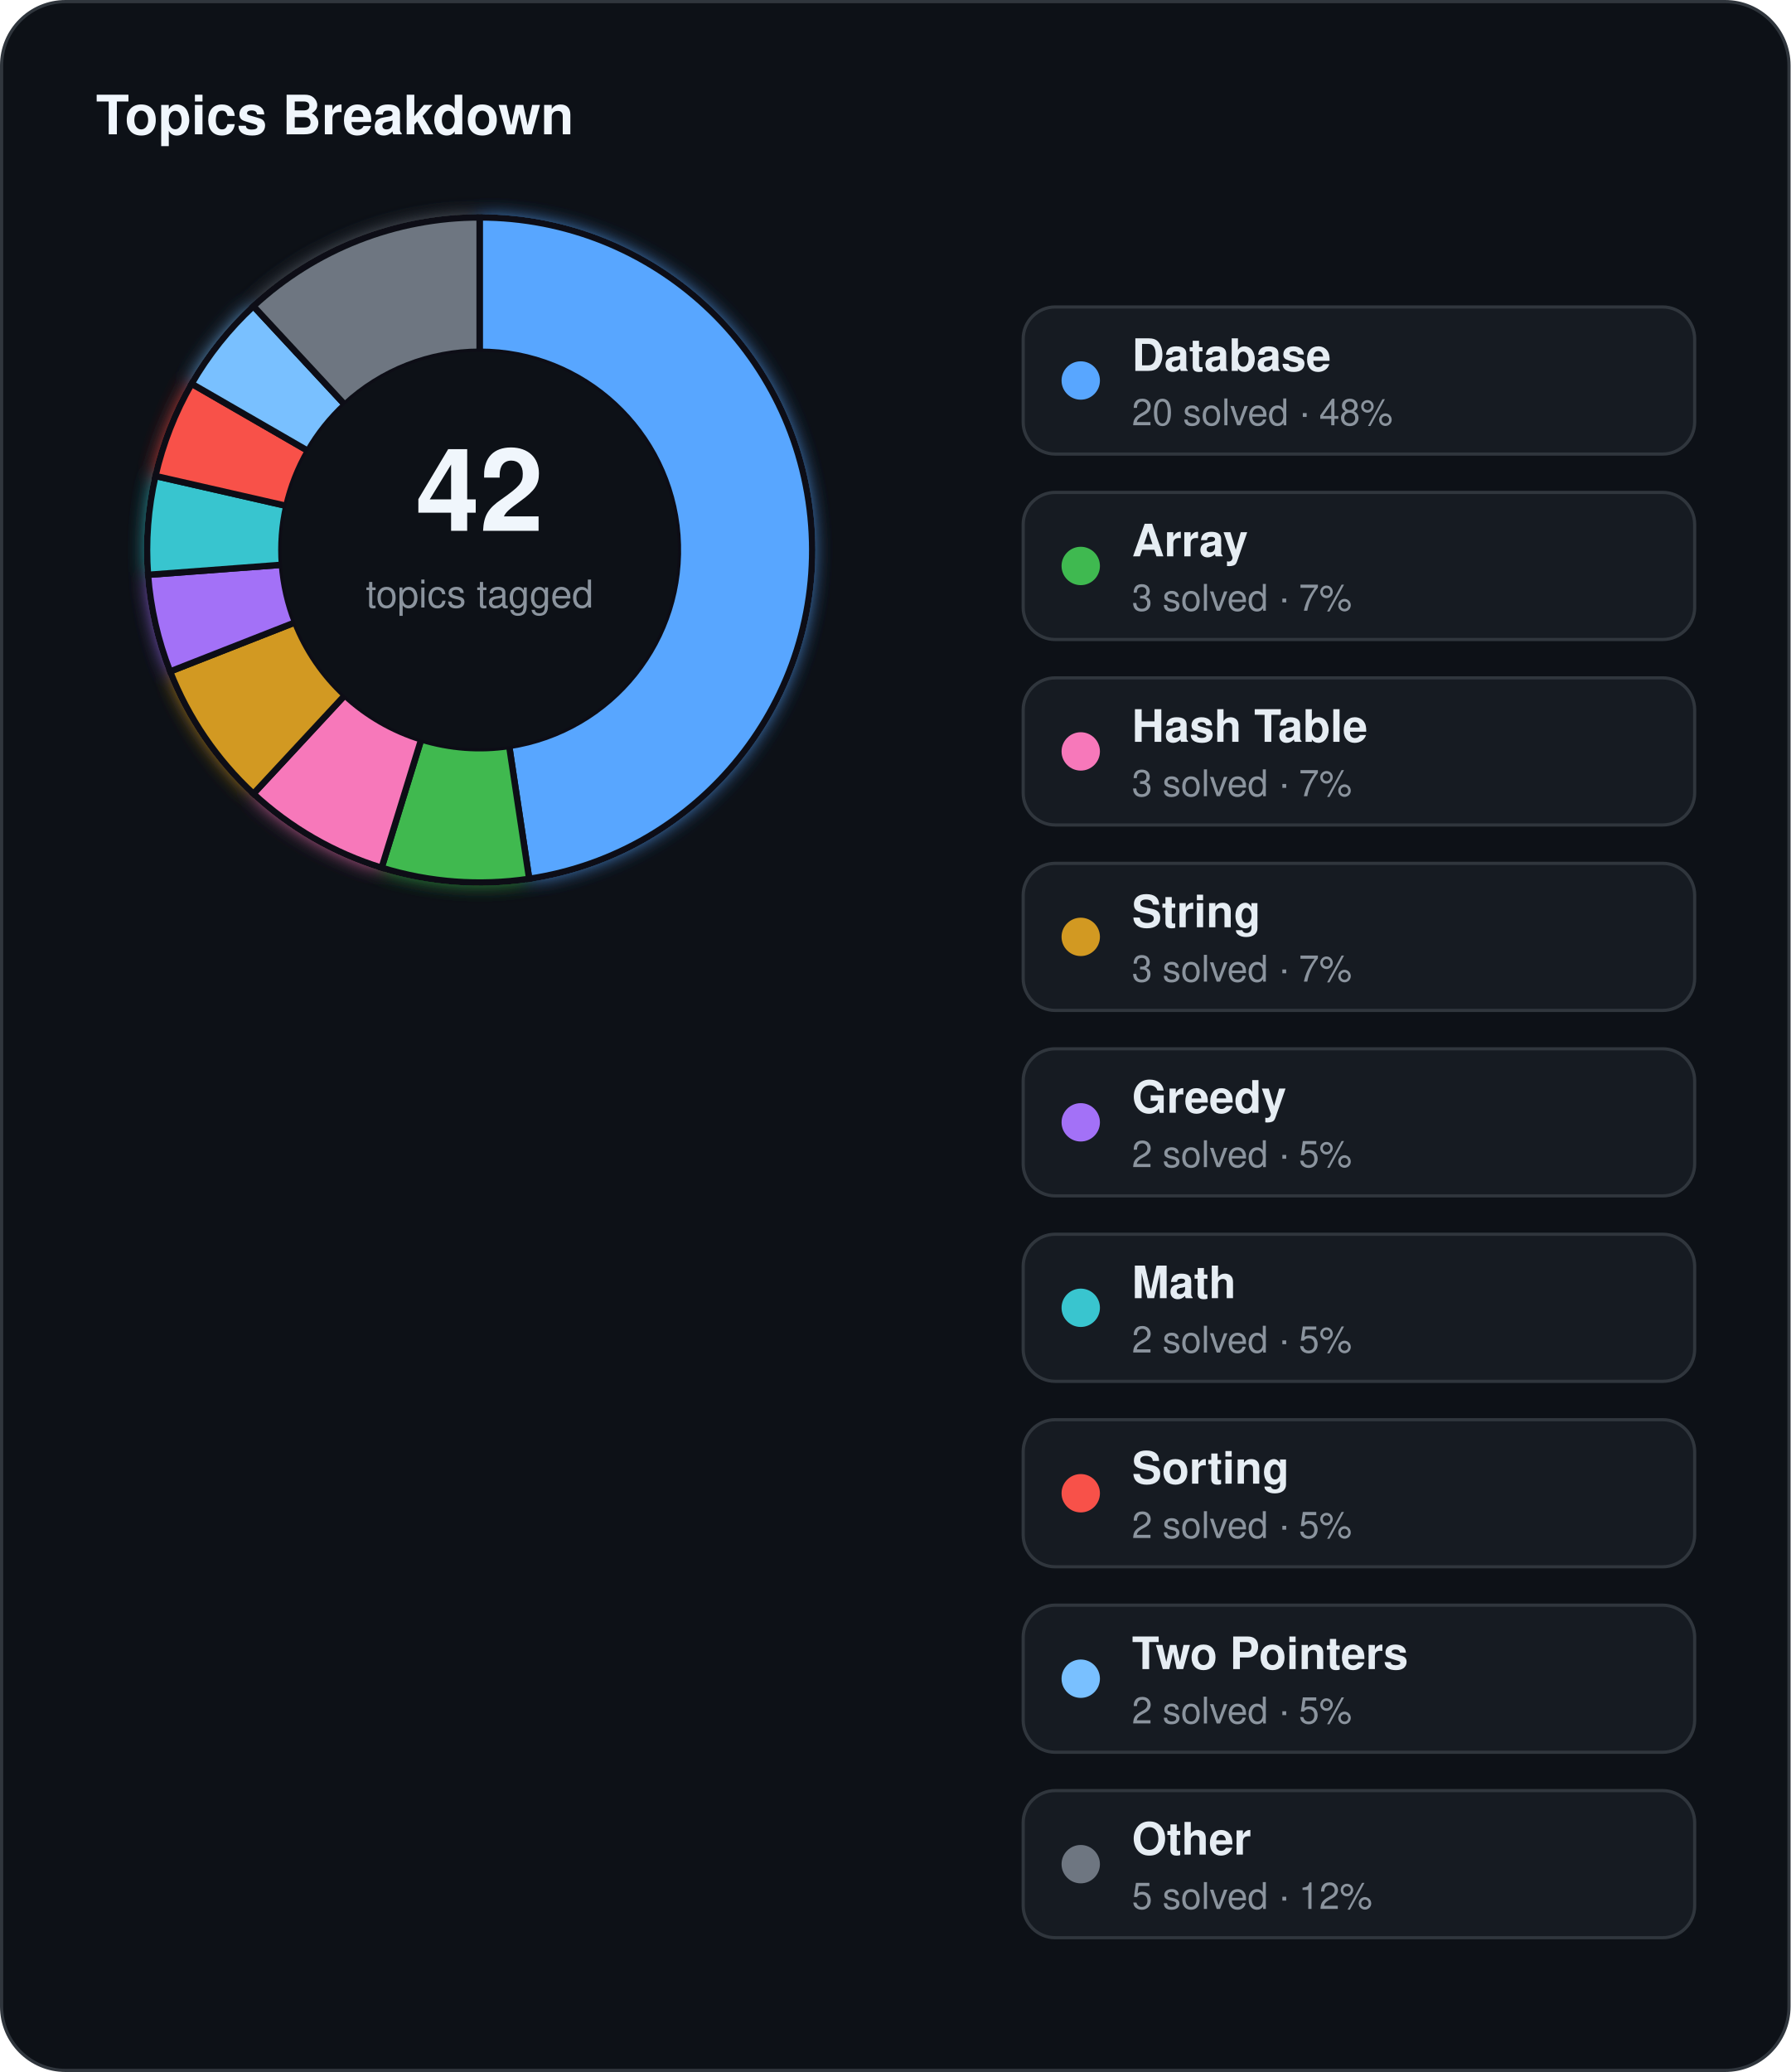
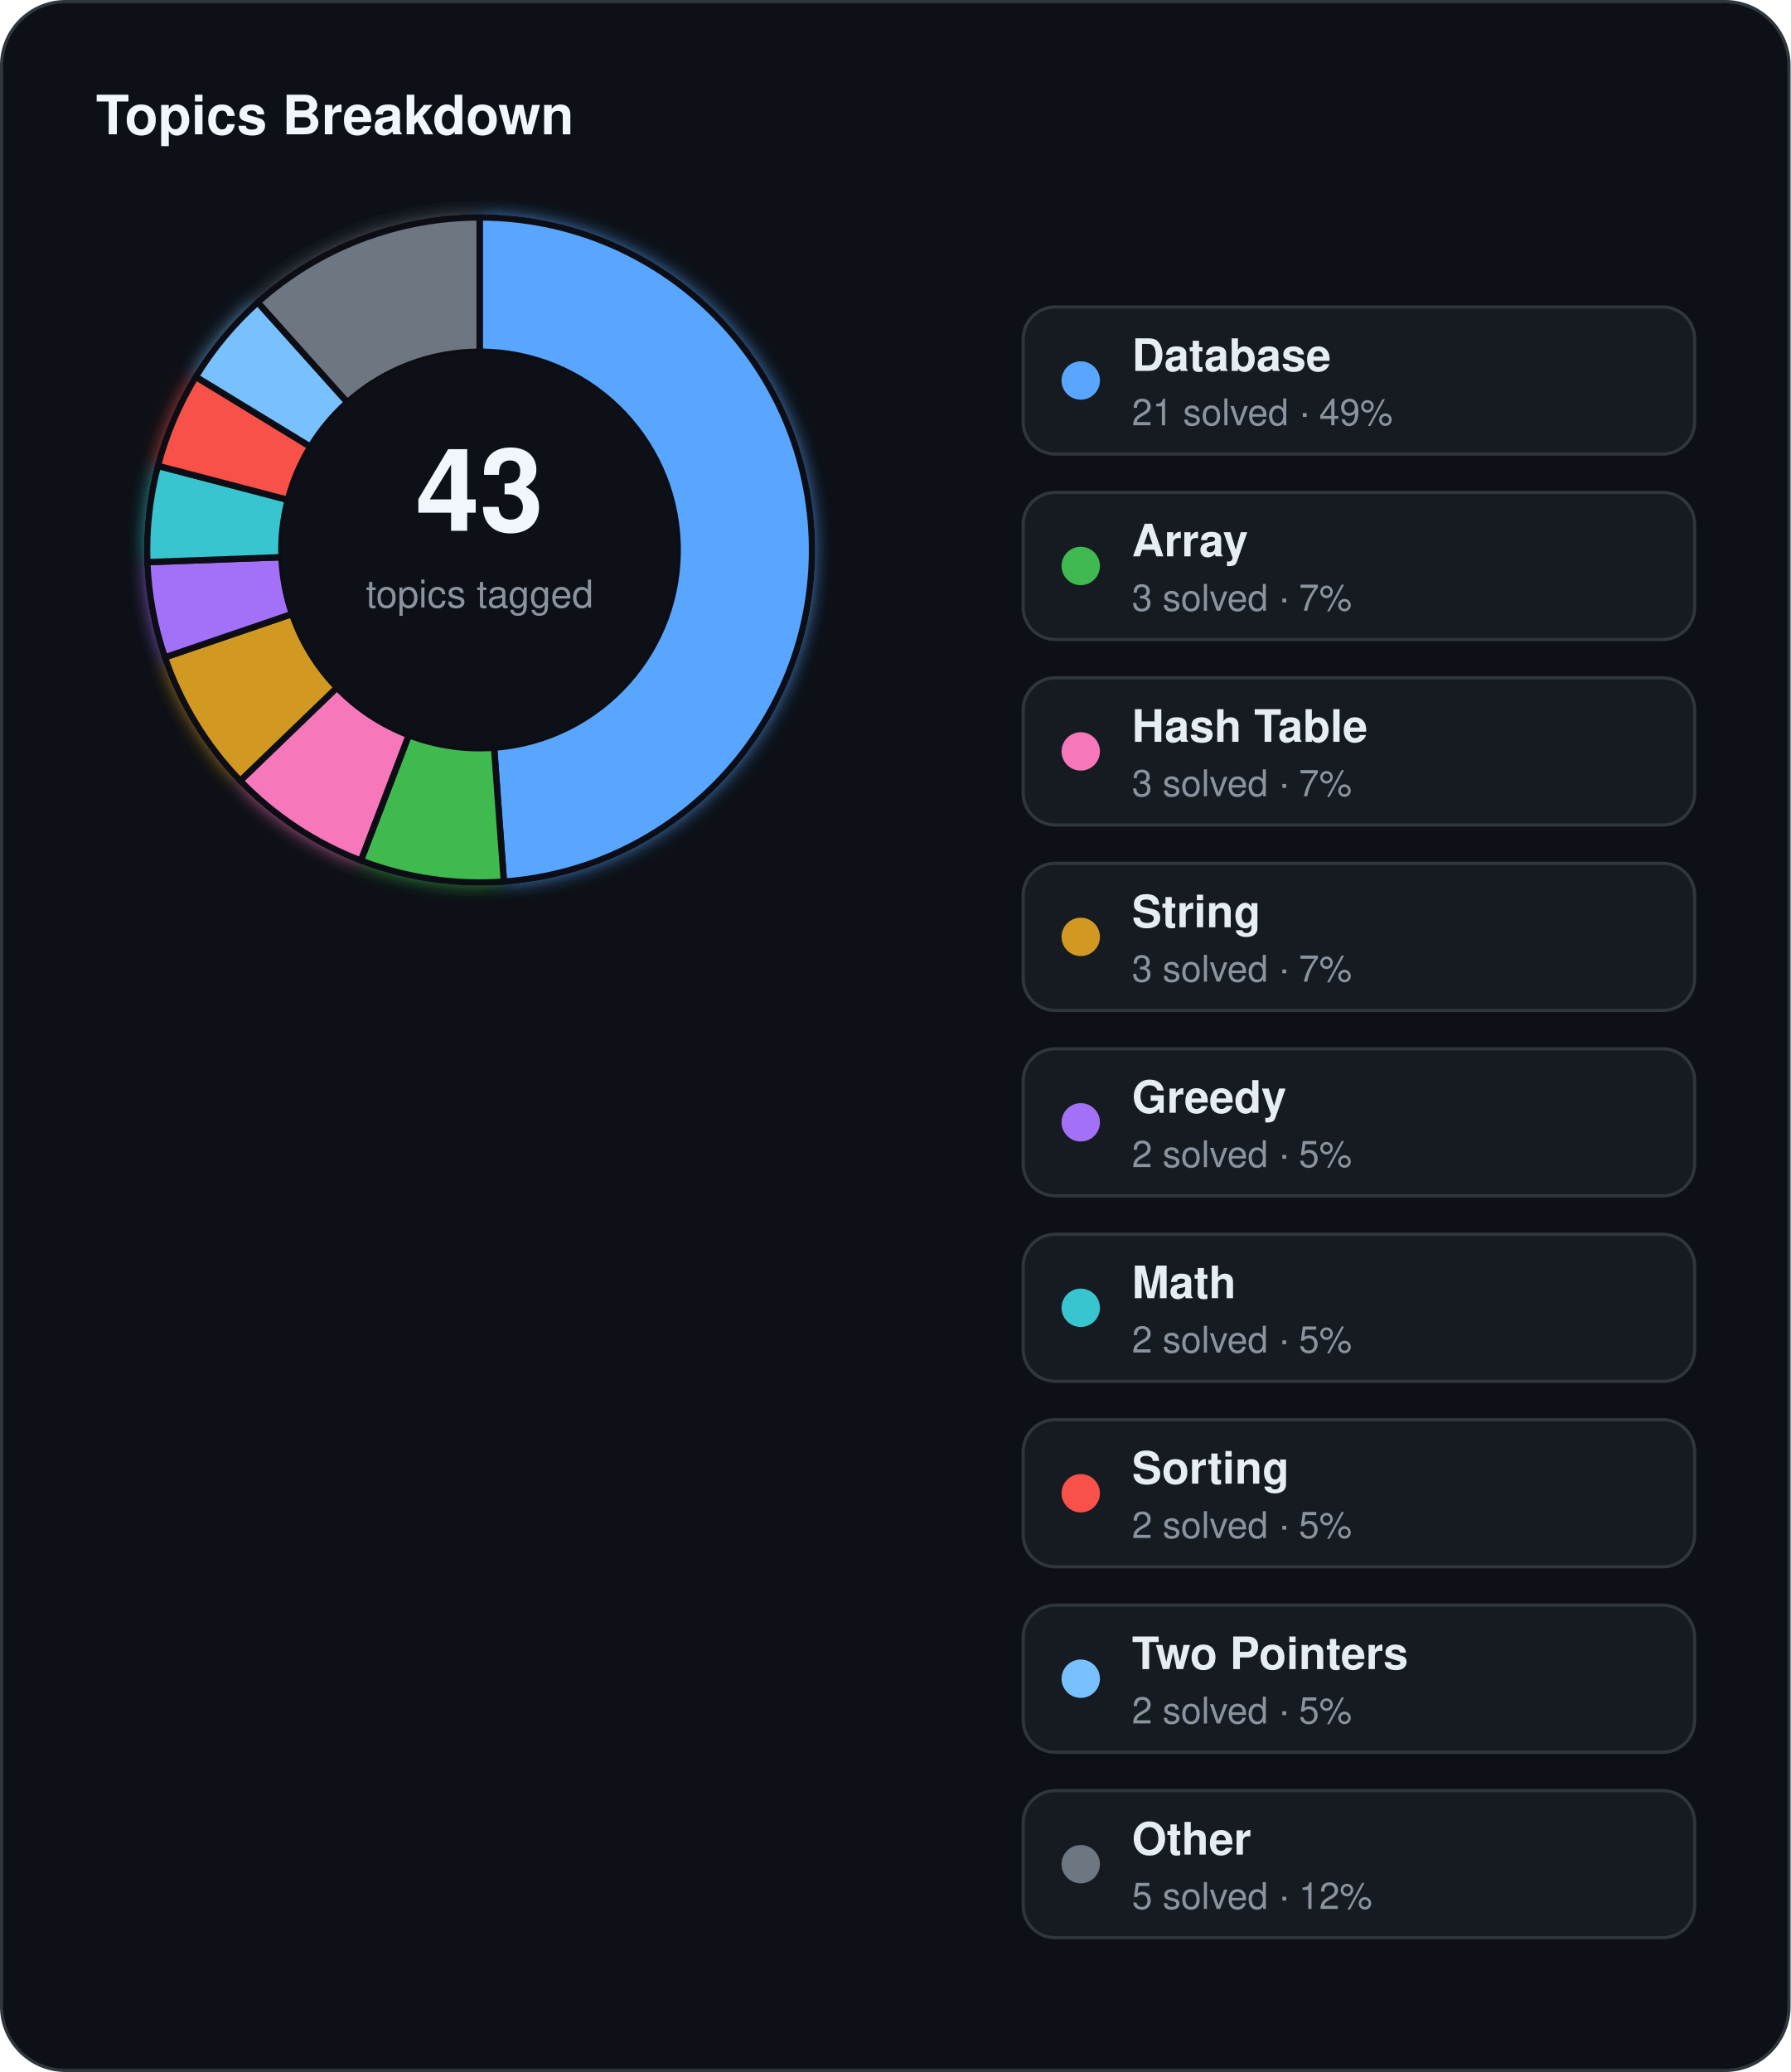
<svg xmlns="http://www.w3.org/2000/svg" width="560" height="648" viewBox="0 0 560 648">
  <defs>
    <filter id="topics-glow" x="-60%" y="-60%" width="220%" height="220%">
      <feGaussianBlur stdDeviation="3" result="blur" />
      <feMerge>
        <feMergeNode in="blur" />
        <feMergeNode in="SourceGraphic" />
      </feMerge>
    </filter>
  </defs>
  <rect x="0.5" y="0.5" width="559" height="647" rx="20" fill="#0d1117" stroke="#30363d" stroke-width="1" />
  <text x="30" y="42" fill="#f0f6fc" font-family="Segoe UI, Helvetica, Arial, sans-serif" font-size="17" font-weight="700">Topics Breakdown</text>
  <g filter="url(#topics-glow)">
-     <path d="M 150.00,68.00 A 104,104 0 0 1 165.50,274.84 L 159.24,233.31 A 62,62 0 0 0 150.00,110.00 Z" fill="#58a6ff" stroke="#0d1117" stroke-width="2" />
-     <path d="M 165.50,274.84 A 104,104 0 0 1 119.35,271.38 L 131.73,231.25 A 62,62 0 0 0 159.24,233.31 Z" fill="#3fb950" stroke="#0d1117" stroke-width="2" />
-     <path d="M 119.35,271.38 A 104,104 0 0 1 79.26,248.24 L 107.83,217.45 A 62,62 0 0 0 131.73,231.25 Z" fill="#f778ba" stroke="#0d1117" stroke-width="2" />
-     <path d="M 79.26,248.24 A 104,104 0 0 1 53.19,210.00 L 92.29,194.65 A 62,62 0 0 0 107.83,217.45 Z" fill="#d29922" stroke="#0d1117" stroke-width="2" />
-     <path d="M 53.19,210.00 A 104,104 0 0 1 46.29,179.77 L 88.17,176.63 A 62,62 0 0 0 92.29,194.65 Z" fill="#a371f7" stroke="#0d1117" stroke-width="2" />
-     <path d="M 46.29,179.77 A 104,104 0 0 1 48.61,148.86 L 89.55,158.20 A 62,62 0 0 0 88.17,176.63 Z" fill="#39c5cf" stroke="#0d1117" stroke-width="2" />
-     <path d="M 48.61,148.86 A 104,104 0 0 1 59.93,120.00 L 96.31,141.00 A 62,62 0 0 0 89.55,158.20 Z" fill="#f85149" stroke="#0d1117" stroke-width="2" />
-     <path d="M 59.93,120.00 A 104,104 0 0 1 79.26,95.76 L 107.83,126.55 A 62,62 0 0 0 96.31,141.00 Z" fill="#79c0ff" stroke="#0d1117" stroke-width="2" />
-     <path d="M 79.26,95.76 A 104,104 0 0 1 150.00,68.00 L 150.00,110.00 A 62,62 0 0 0 107.83,126.55 Z" fill="#6e7681" stroke="#0d1117" stroke-width="2" />
+     <path d="M 150.00,68.00 A 104,104 0 0 1 157.59,275.72 L 154.53,233.83 A 62,62 0 0 0 150.00,110.00 Z" fill="#58a6ff" stroke="#0d1117" stroke-width="2" />
+     <path d="M 157.59,275.72 A 104,104 0 0 1 112.85,269.14 L 127.85,229.91 A 62,62 0 0 0 154.53,233.83 Z" fill="#3fb950" stroke="#0d1117" stroke-width="2" />
+     <path d="M 112.85,269.14 A 104,104 0 0 1 75.13,244.18 L 105.37,215.03 A 62,62 0 0 0 127.85,229.91 Z" fill="#f778ba" stroke="#0d1117" stroke-width="2" />
+     <path d="M 75.13,244.18 A 104,104 0 0 1 51.57,205.58 L 91.32,192.02 A 62,62 0 0 0 105.37,215.03 Z" fill="#d29922" stroke="#0d1117" stroke-width="2" />
+     <path d="M 51.57,205.58 A 104,104 0 0 1 46.07,175.80 L 88.04,174.26 A 62,62 0 0 0 91.32,192.02 Z" fill="#a371f7" stroke="#0d1117" stroke-width="2" />
+     <path d="M 46.07,175.80 A 104,104 0 0 1 49.38,145.69 L 90.02,156.32 A 62,62 0 0 0 88.04,174.26 Z" fill="#39c5cf" stroke="#0d1117" stroke-width="2" />
+     <path d="M 49.38,145.69 A 104,104 0 0 1 61.23,117.82 L 97.08,139.70 A 62,62 0 0 0 90.02,156.32 Z" fill="#f85149" stroke="#0d1117" stroke-width="2" />
+     <path d="M 61.23,117.82 A 104,104 0 0 1 80.60,94.54 L 108.63,125.82 A 62,62 0 0 0 97.08,139.70 Z" fill="#79c0ff" stroke="#0d1117" stroke-width="2" />
+     <path d="M 80.60,94.54 A 104,104 0 0 1 150.00,68.00 L 150.00,110.00 A 62,62 0 0 0 108.63,125.82 Z" fill="#6e7681" stroke="#0d1117" stroke-width="2" />
  </g>
  <circle cx="150" cy="172" r="62" fill="#0d1117" />
-   <text x="150" y="166" text-anchor="middle" fill="#f0f6fc" font-family="Segoe UI, Helvetica, Arial, sans-serif" font-size="36" font-weight="700">42</text>
+   <text x="150" y="166" text-anchor="middle" fill="#f0f6fc" font-family="Segoe UI, Helvetica, Arial, sans-serif" font-size="36" font-weight="700">43</text>
  <text x="150" y="190" text-anchor="middle" fill="#8b949e" font-family="Segoe UI, Helvetica, Arial, sans-serif" font-size="12">topics tagged</text>
  <rect x="320" y="96" width="210" height="46" rx="10" fill="#161b22" stroke="#30363d" stroke-width="1" />
  <circle cx="338" cy="119" r="6" fill="#58a6ff" />
  <text x="354" y="116" fill="#e6edf3" font-family="Segoe UI, Helvetica, Arial, sans-serif" font-size="14" font-weight="600">Database</text>
-   <text x="354" y="133" fill="#8b949e" font-family="Segoe UI, Helvetica, Arial, sans-serif" font-size="11.5">20 solved · 48%</text>
+   <text x="354" y="133" fill="#8b949e" font-family="Segoe UI, Helvetica, Arial, sans-serif" font-size="11.5">21 solved · 49%</text>
  <rect x="320" y="154" width="210" height="46" rx="10" fill="#161b22" stroke="#30363d" stroke-width="1" />
  <circle cx="338" cy="177" r="6" fill="#3fb950" />
  <text x="354" y="174" fill="#e6edf3" font-family="Segoe UI, Helvetica, Arial, sans-serif" font-size="14" font-weight="600">Array</text>
  <text x="354" y="191" fill="#8b949e" font-family="Segoe UI, Helvetica, Arial, sans-serif" font-size="11.5">3 solved · 7%</text>
  <rect x="320" y="212" width="210" height="46" rx="10" fill="#161b22" stroke="#30363d" stroke-width="1" />
  <circle cx="338" cy="235" r="6" fill="#f778ba" />
  <text x="354" y="232" fill="#e6edf3" font-family="Segoe UI, Helvetica, Arial, sans-serif" font-size="14" font-weight="600">Hash Table</text>
  <text x="354" y="249" fill="#8b949e" font-family="Segoe UI, Helvetica, Arial, sans-serif" font-size="11.5">3 solved · 7%</text>
  <rect x="320" y="270" width="210" height="46" rx="10" fill="#161b22" stroke="#30363d" stroke-width="1" />
  <circle cx="338" cy="293" r="6" fill="#d29922" />
  <text x="354" y="290" fill="#e6edf3" font-family="Segoe UI, Helvetica, Arial, sans-serif" font-size="14" font-weight="600">String</text>
  <text x="354" y="307" fill="#8b949e" font-family="Segoe UI, Helvetica, Arial, sans-serif" font-size="11.5">3 solved · 7%</text>
  <rect x="320" y="328" width="210" height="46" rx="10" fill="#161b22" stroke="#30363d" stroke-width="1" />
  <circle cx="338" cy="351" r="6" fill="#a371f7" />
  <text x="354" y="348" fill="#e6edf3" font-family="Segoe UI, Helvetica, Arial, sans-serif" font-size="14" font-weight="600">Greedy</text>
  <text x="354" y="365" fill="#8b949e" font-family="Segoe UI, Helvetica, Arial, sans-serif" font-size="11.5">2 solved · 5%</text>
  <rect x="320" y="386" width="210" height="46" rx="10" fill="#161b22" stroke="#30363d" stroke-width="1" />
  <circle cx="338" cy="409" r="6" fill="#39c5cf" />
  <text x="354" y="406" fill="#e6edf3" font-family="Segoe UI, Helvetica, Arial, sans-serif" font-size="14" font-weight="600">Math</text>
  <text x="354" y="423" fill="#8b949e" font-family="Segoe UI, Helvetica, Arial, sans-serif" font-size="11.5">2 solved · 5%</text>
  <rect x="320" y="444" width="210" height="46" rx="10" fill="#161b22" stroke="#30363d" stroke-width="1" />
  <circle cx="338" cy="467" r="6" fill="#f85149" />
  <text x="354" y="464" fill="#e6edf3" font-family="Segoe UI, Helvetica, Arial, sans-serif" font-size="14" font-weight="600">Sorting</text>
  <text x="354" y="481" fill="#8b949e" font-family="Segoe UI, Helvetica, Arial, sans-serif" font-size="11.5">2 solved · 5%</text>
  <rect x="320" y="502" width="210" height="46" rx="10" fill="#161b22" stroke="#30363d" stroke-width="1" />
  <circle cx="338" cy="525" r="6" fill="#79c0ff" />
  <text x="354" y="522" fill="#e6edf3" font-family="Segoe UI, Helvetica, Arial, sans-serif" font-size="14" font-weight="600">Two Pointers</text>
  <text x="354" y="539" fill="#8b949e" font-family="Segoe UI, Helvetica, Arial, sans-serif" font-size="11.5">2 solved · 5%</text>
  <rect x="320" y="560" width="210" height="46" rx="10" fill="#161b22" stroke="#30363d" stroke-width="1" />
  <circle cx="338" cy="583" r="6" fill="#6e7681" />
  <text x="354" y="580" fill="#e6edf3" font-family="Segoe UI, Helvetica, Arial, sans-serif" font-size="14" font-weight="600">Other</text>
  <text x="354" y="597" fill="#8b949e" font-family="Segoe UI, Helvetica, Arial, sans-serif" font-size="11.5">5 solved · 12%</text>
</svg>
